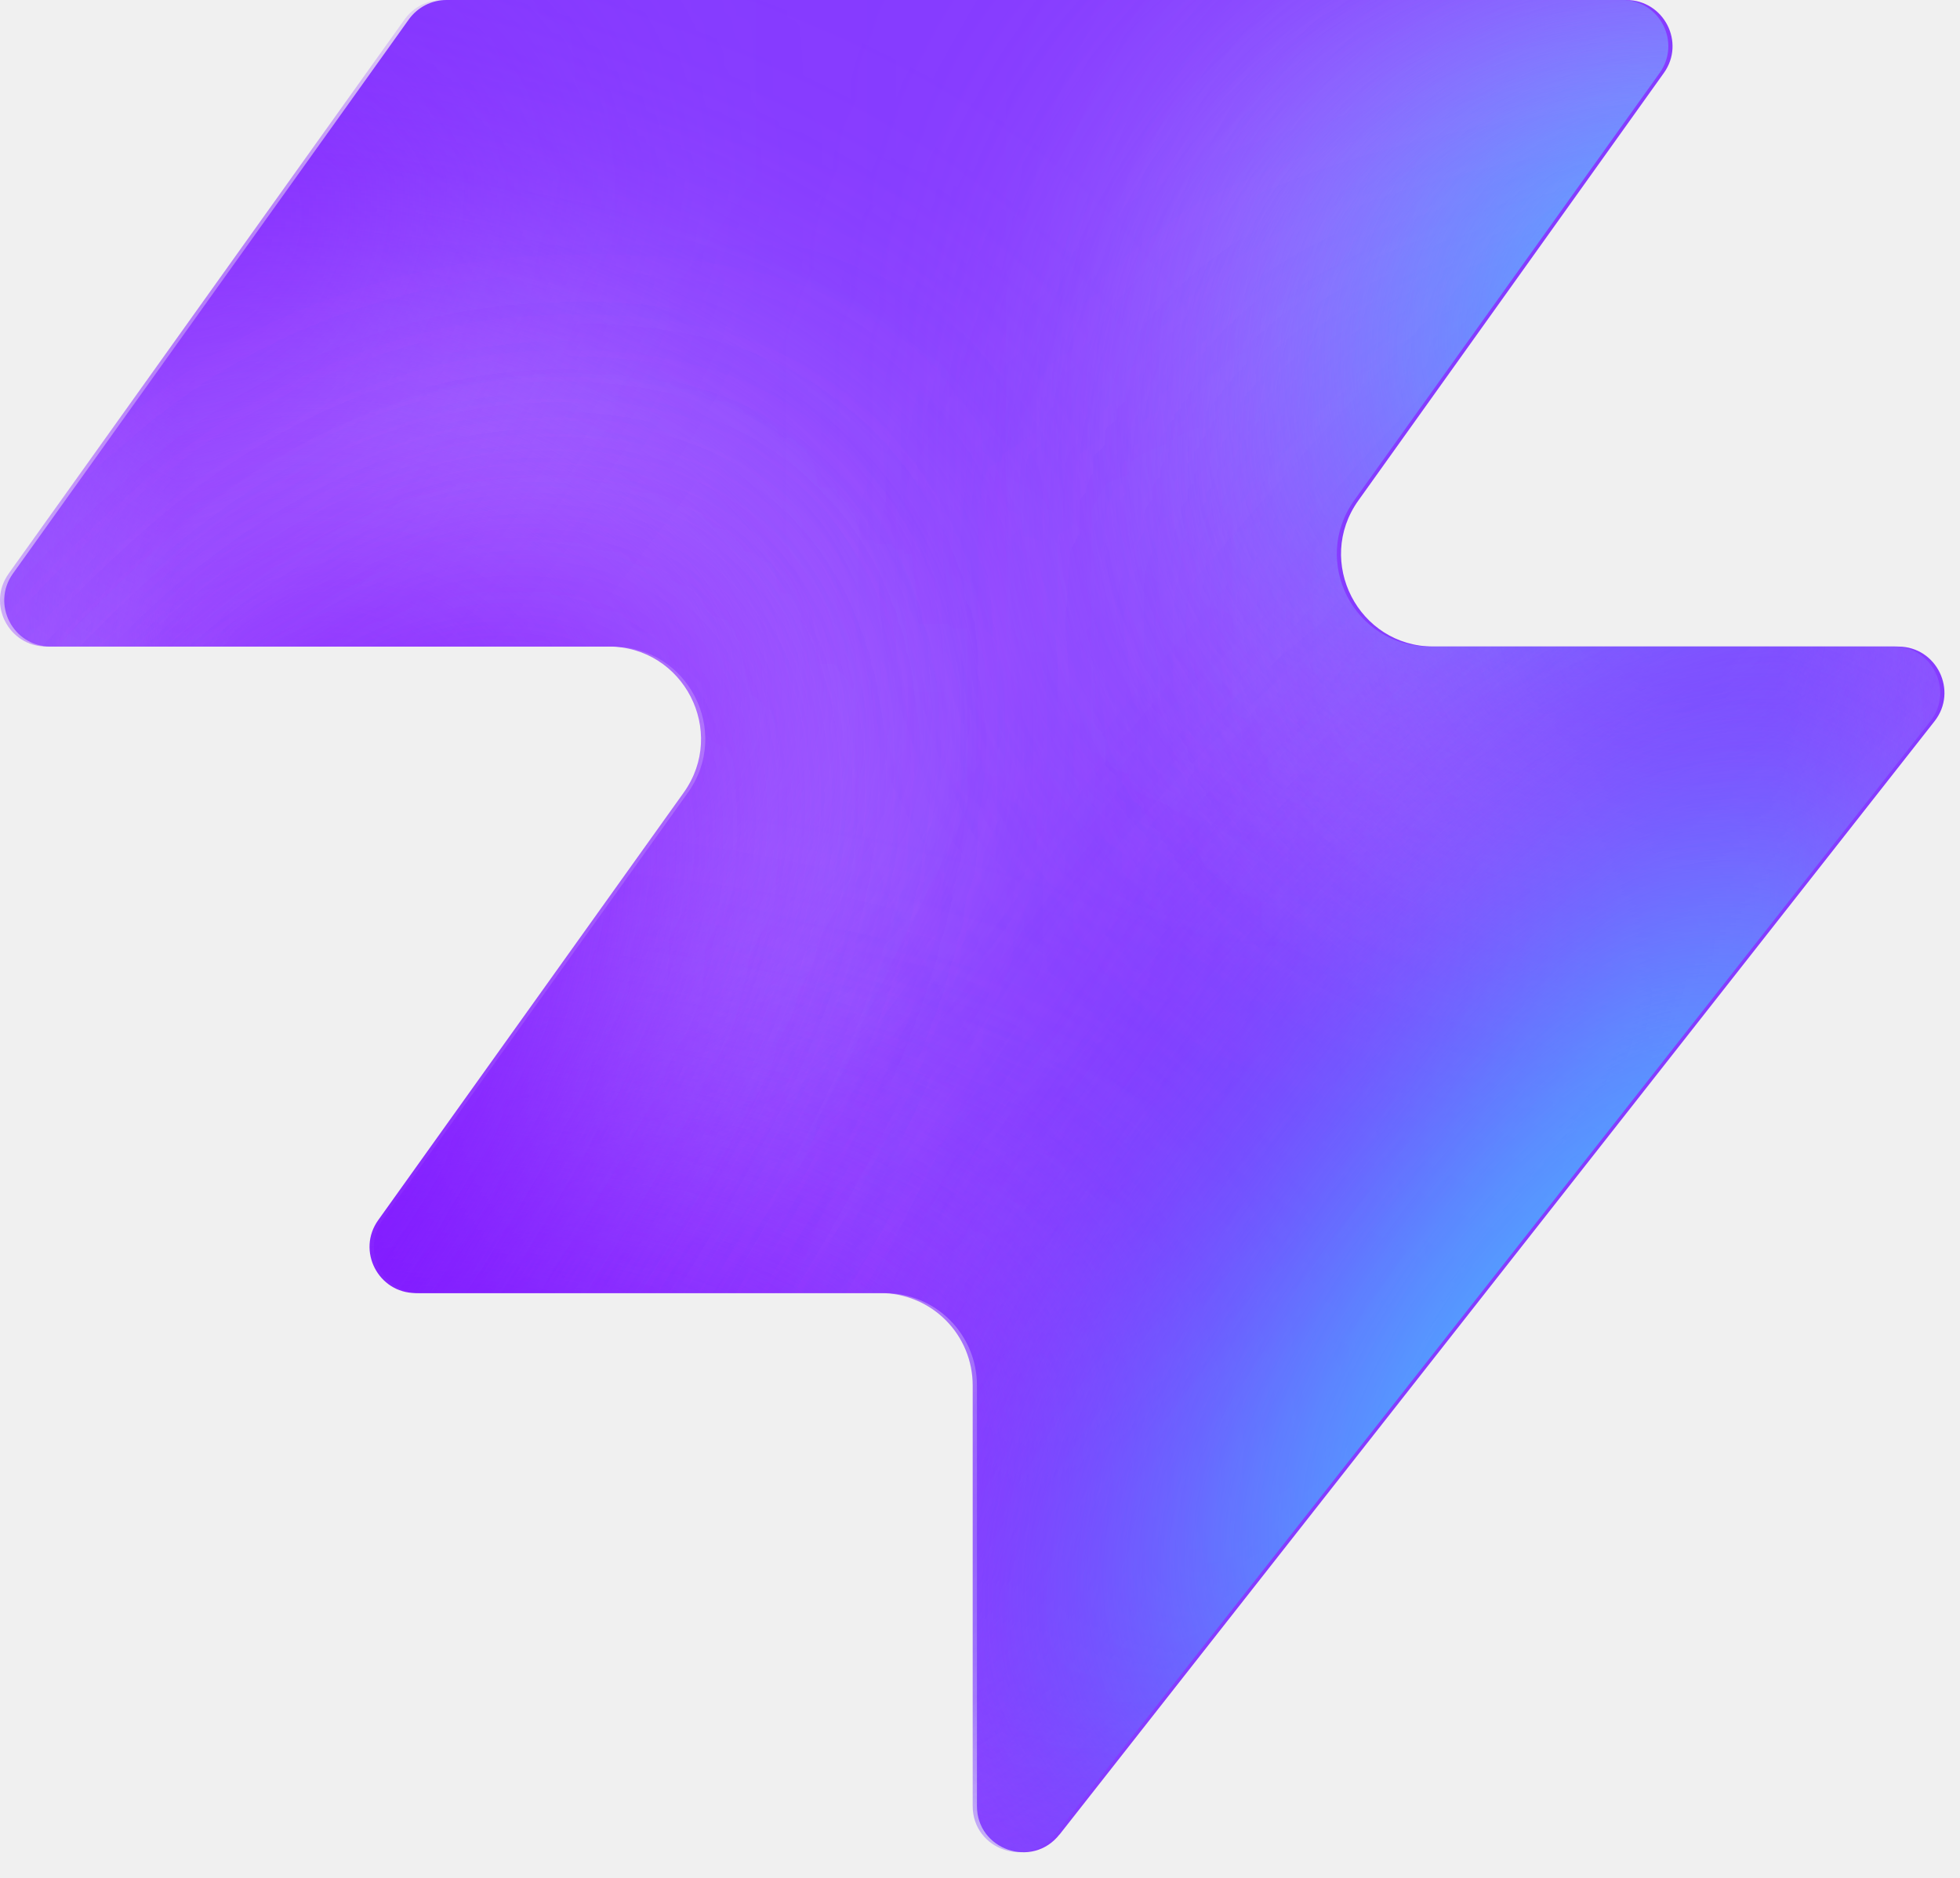
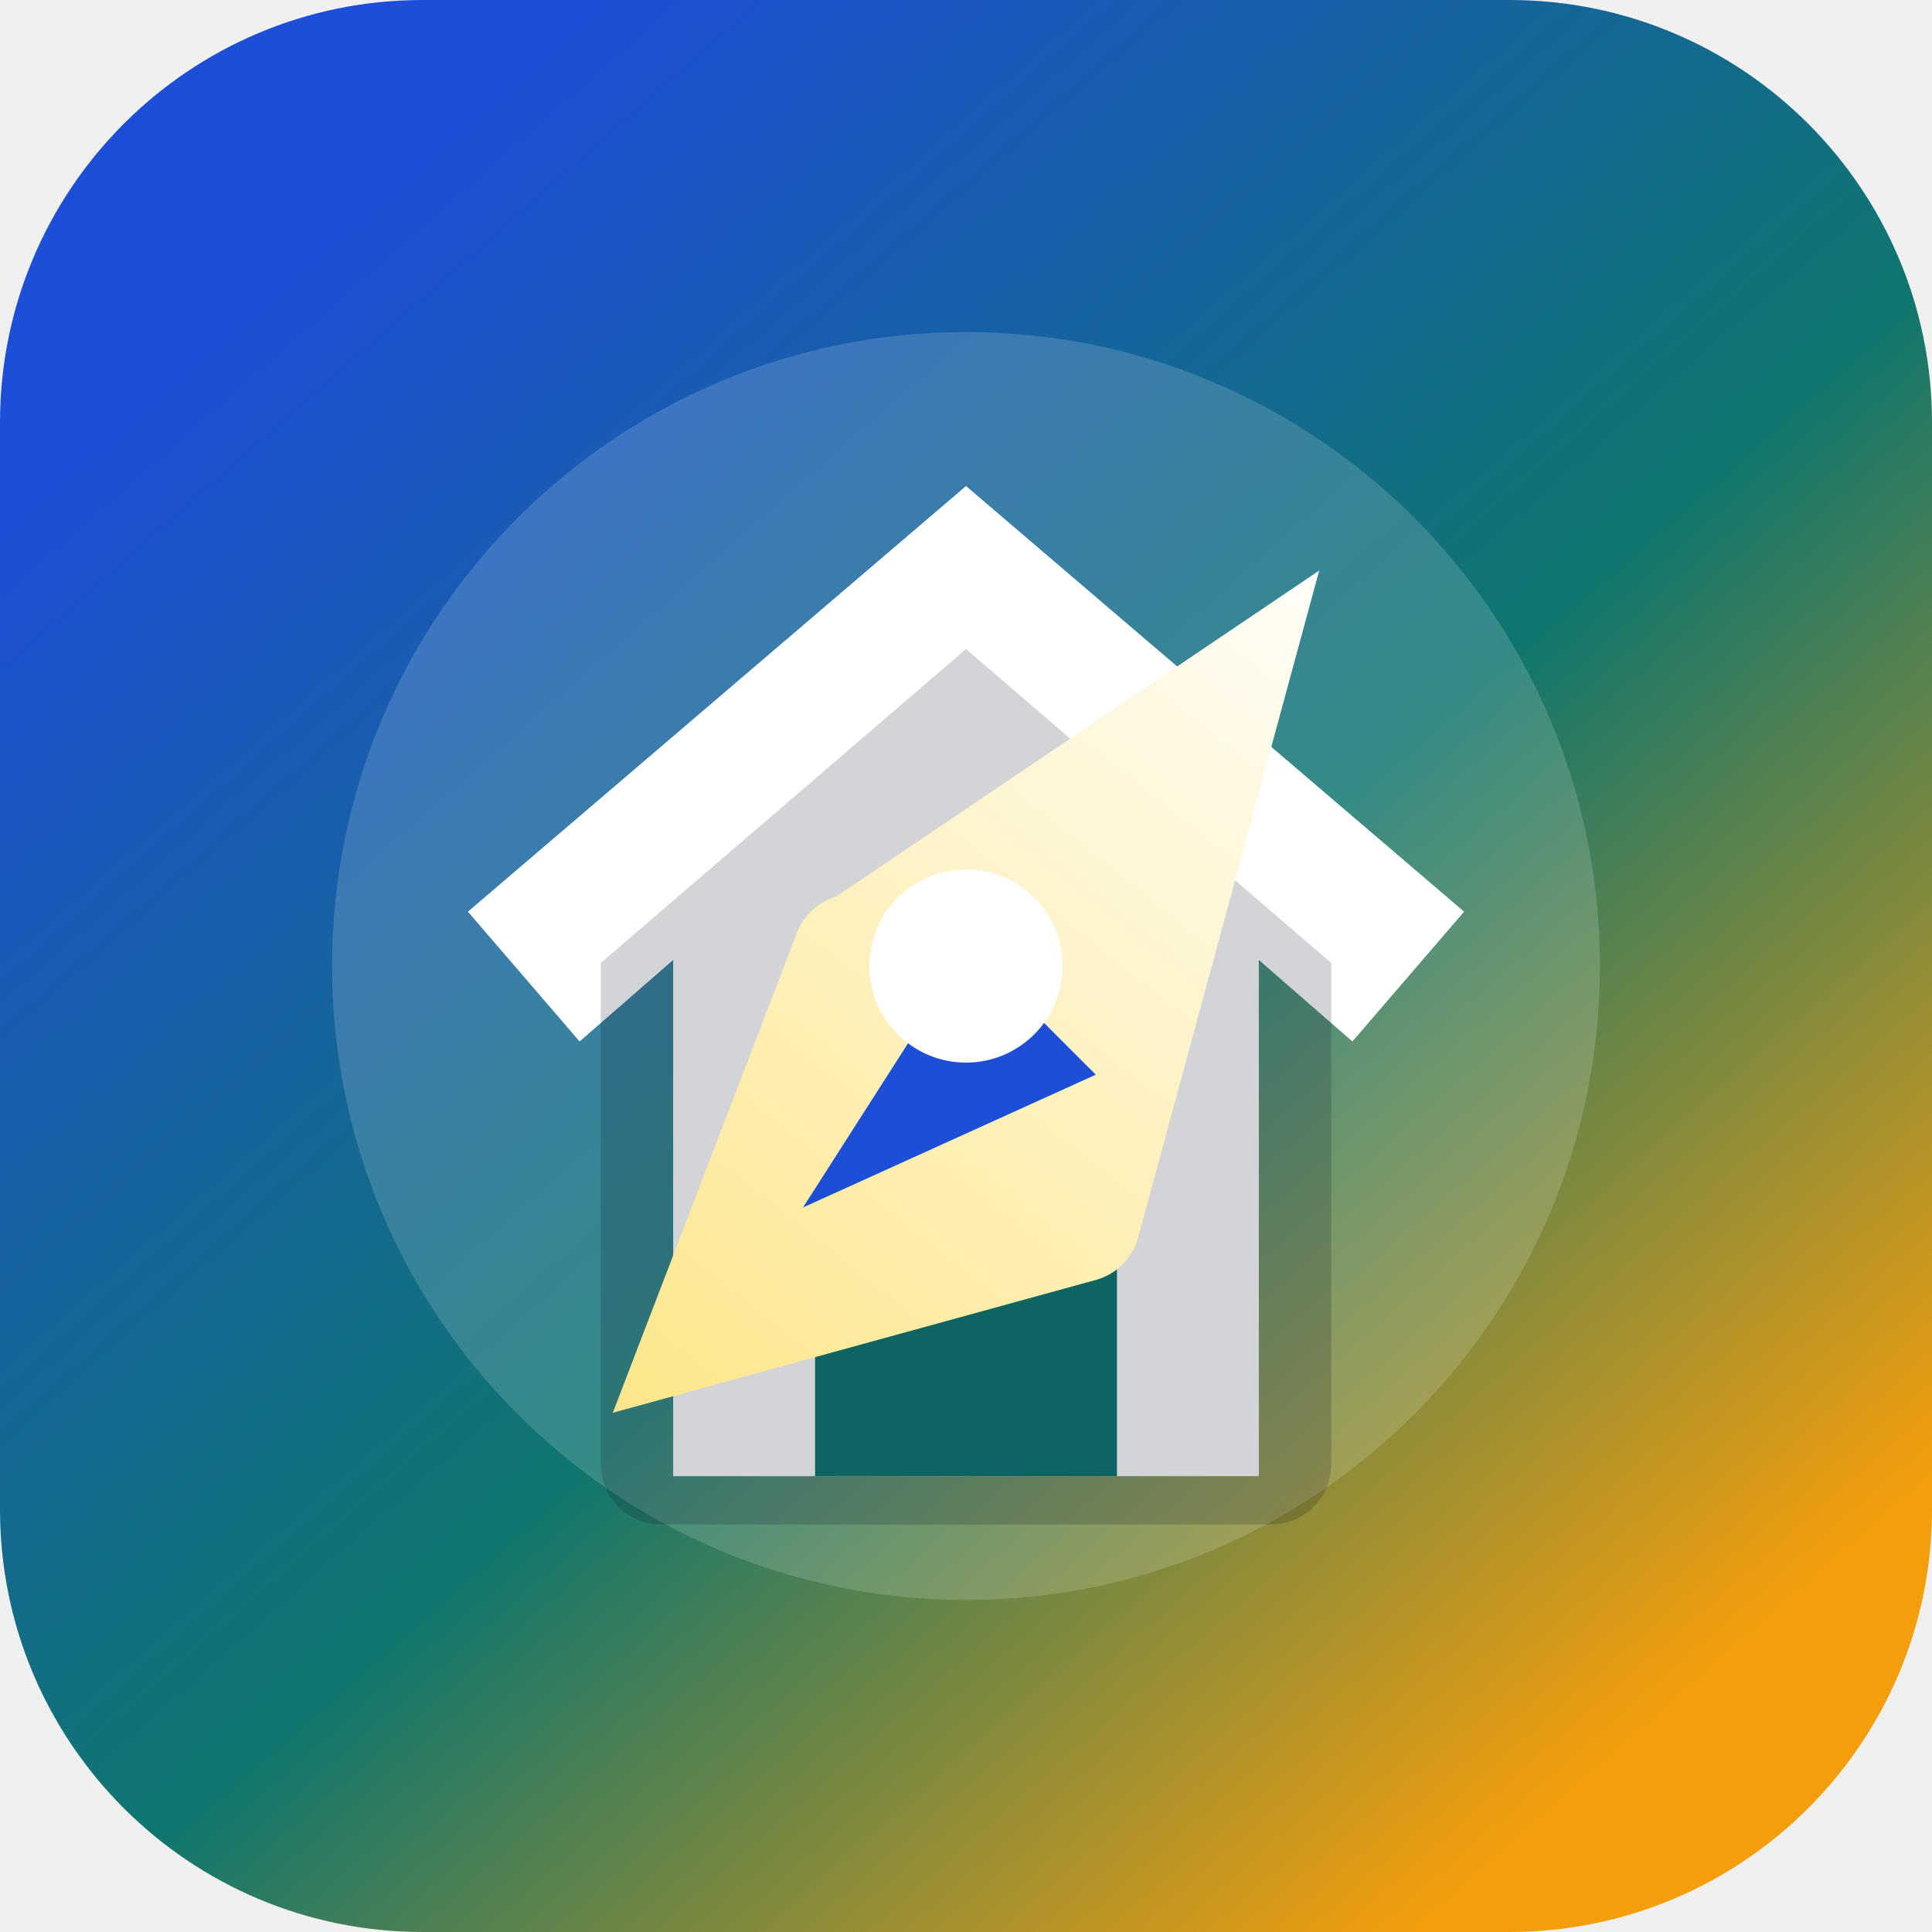
- <svg xmlns="http://www.w3.org/2000/svg" width="48" height="46" fill="none" viewBox="0 0 48 46">
-   <path fill="#863bff" d="M25.946 44.938c-.664.845-2.021.375-2.021-.698V33.937a2.26 2.26 0 0 0-2.262-2.262H10.287c-.92 0-1.456-1.04-.92-1.788l7.48-10.471c1.07-1.497 0-3.578-1.842-3.578H1.237c-.92 0-1.456-1.04-.92-1.788L10.013.474c.214-.297.556-.474.92-.474h28.894c.92 0 1.456 1.04.92 1.788l-7.48 10.471c-1.07 1.498 0 3.579 1.842 3.579h11.377c.943 0 1.473 1.088.89 1.83L25.947 44.94z" style="fill:#863bff;fill:color(display-p3 .525 .23 1);fill-opacity:1" />
-   <mask id="a" width="48" height="46" x="0" y="0" maskUnits="userSpaceOnUse" style="mask-type:alpha">
-     <path fill="#000" d="M25.842 44.938c-.664.844-2.021.375-2.021-.698V33.937a2.26 2.26 0 0 0-2.262-2.262H10.183c-.92 0-1.456-1.04-.92-1.788l7.48-10.471c1.07-1.498 0-3.579-1.842-3.579H1.133c-.92 0-1.456-1.04-.92-1.787L9.91.473c.214-.297.556-.474.92-.474h28.894c.92 0 1.456 1.04.92 1.788l-7.48 10.471c-1.07 1.498 0 3.578 1.842 3.578h11.377c.943 0 1.473 1.088.89 1.832L25.843 44.94z" style="fill:#000;fill-opacity:1" />
-   </mask>
-   <g mask="url(#a)">
-     <g filter="url(#b)">
-       <ellipse cx="5.508" cy="14.704" fill="#ede6ff" rx="5.508" ry="14.704" style="fill:#ede6ff;fill:color(display-p3 .927 .903 1);fill-opacity:1" transform="matrix(.00324 1 1 -.00324 -4.47 31.516)" />
-     </g>
-     <g filter="url(#c)">
-       <ellipse cx="10.399" cy="29.851" fill="#ede6ff" rx="10.399" ry="29.851" style="fill:#ede6ff;fill:color(display-p3 .927 .903 1);fill-opacity:1" transform="matrix(.00324 1 1 -.00324 -39.328 7.883)" />
-     </g>
-     <g filter="url(#d)">
-       <ellipse cx="5.508" cy="30.487" fill="#7e14ff" rx="5.508" ry="30.487" style="fill:#7e14ff;fill:color(display-p3 .492 .077 1);fill-opacity:1" transform="rotate(89.814 -25.913 -14.639)scale(1 -1)" />
-     </g>
-     <g filter="url(#e)">
-       <ellipse cx="5.508" cy="30.599" fill="#7e14ff" rx="5.508" ry="30.599" style="fill:#7e14ff;fill:color(display-p3 .492 .077 1);fill-opacity:1" transform="rotate(89.814 -32.644 -3.334)scale(1 -1)" />
-     </g>
-     <g filter="url(#f)">
-       <ellipse cx="5.508" cy="30.599" fill="#7e14ff" rx="5.508" ry="30.599" style="fill:#7e14ff;fill:color(display-p3 .492 .077 1);fill-opacity:1" transform="matrix(.00324 1 1 -.00324 -34.34 30.47)" />
-     </g>
-     <g filter="url(#g)">
-       <ellipse cx="14.072" cy="22.078" fill="#ede6ff" rx="14.072" ry="22.078" style="fill:#ede6ff;fill:color(display-p3 .927 .903 1);fill-opacity:1" transform="rotate(93.35 24.506 48.493)scale(-1 1)" />
-     </g>
-     <g filter="url(#h)">
-       <ellipse cx="3.47" cy="21.501" fill="#7e14ff" rx="3.47" ry="21.501" style="fill:#7e14ff;fill:color(display-p3 .492 .077 1);fill-opacity:1" transform="rotate(89.009 28.708 47.59)scale(-1 1)" />
-     </g>
-     <g filter="url(#i)">
-       <ellipse cx="3.47" cy="21.501" fill="#7e14ff" rx="3.47" ry="21.501" style="fill:#7e14ff;fill:color(display-p3 .492 .077 1);fill-opacity:1" transform="rotate(89.009 28.708 47.59)scale(-1 1)" />
-     </g>
-     <g filter="url(#j)">
-       <ellipse cx=".387" cy="8.972" fill="#7e14ff" rx="4.407" ry="29.108" style="fill:#7e14ff;fill:color(display-p3 .492 .077 1);fill-opacity:1" transform="rotate(39.51 .387 8.972)" />
-     </g>
-     <g filter="url(#k)">
-       <ellipse cx="47.523" cy="-6.092" fill="#7e14ff" rx="4.407" ry="29.108" style="fill:#7e14ff;fill:color(display-p3 .492 .077 1);fill-opacity:1" transform="rotate(37.892 47.523 -6.092)" />
-     </g>
-     <g filter="url(#l)">
-       <ellipse cx="41.412" cy="6.333" fill="#47bfff" rx="5.971" ry="9.665" style="fill:#47bfff;fill:color(display-p3 .28 .748 1);fill-opacity:1" transform="rotate(37.892 41.412 6.333)" />
-     </g>
-     <g filter="url(#m)">
-       <ellipse cx="-1.879" cy="38.332" fill="#7e14ff" rx="4.407" ry="29.108" style="fill:#7e14ff;fill:color(display-p3 .492 .077 1);fill-opacity:1" transform="rotate(37.892 -1.88 38.332)" />
-     </g>
-     <g filter="url(#n)">
-       <ellipse cx="-1.879" cy="38.332" fill="#7e14ff" rx="4.407" ry="29.108" style="fill:#7e14ff;fill:color(display-p3 .492 .077 1);fill-opacity:1" transform="rotate(37.892 -1.88 38.332)" />
-     </g>
-     <g filter="url(#o)">
-       <ellipse cx="35.651" cy="29.907" fill="#7e14ff" rx="4.407" ry="29.108" style="fill:#7e14ff;fill:color(display-p3 .492 .077 1);fill-opacity:1" transform="rotate(37.892 35.651 29.907)" />
-     </g>
-     <g filter="url(#p)">
-       <ellipse cx="38.418" cy="32.4" fill="#47bfff" rx="5.971" ry="15.297" style="fill:#47bfff;fill:color(display-p3 .28 .748 1);fill-opacity:1" transform="rotate(37.892 38.418 32.4)" />
-     </g>
-   </g>
+ <svg xmlns="http://www.w3.org/2000/svg" viewBox="0 0 64 64" role="img" aria-label="FirstHome Navigator AI">
  <defs>
-     <filter id="b" width="60.045" height="41.654" x="-19.77" y="16.149" color-interpolation-filters="sRGB" filterUnits="userSpaceOnUse">
-       <feFlood flood-opacity="0" result="BackgroundImageFix" />
-       <feBlend in="SourceGraphic" in2="BackgroundImageFix" result="shape" />
-       <feGaussianBlur result="effect1_foregroundBlur_2002_17158" stdDeviation="7.659" />
-     </filter>
-     <filter id="c" width="90.34" height="51.437" x="-54.613" y="-7.533" color-interpolation-filters="sRGB" filterUnits="userSpaceOnUse">
-       <feFlood flood-opacity="0" result="BackgroundImageFix" />
-       <feBlend in="SourceGraphic" in2="BackgroundImageFix" result="shape" />
-       <feGaussianBlur result="effect1_foregroundBlur_2002_17158" stdDeviation="7.659" />
-     </filter>
-     <filter id="d" width="79.355" height="29.4" x="-49.64" y="2.03" color-interpolation-filters="sRGB" filterUnits="userSpaceOnUse">
-       <feFlood flood-opacity="0" result="BackgroundImageFix" />
-       <feBlend in="SourceGraphic" in2="BackgroundImageFix" result="shape" />
-       <feGaussianBlur result="effect1_foregroundBlur_2002_17158" stdDeviation="4.596" />
-     </filter>
-     <filter id="e" width="79.579" height="29.4" x="-45.045" y="20.029" color-interpolation-filters="sRGB" filterUnits="userSpaceOnUse">
-       <feFlood flood-opacity="0" result="BackgroundImageFix" />
-       <feBlend in="SourceGraphic" in2="BackgroundImageFix" result="shape" />
-       <feGaussianBlur result="effect1_foregroundBlur_2002_17158" stdDeviation="4.596" />
-     </filter>
-     <filter id="f" width="79.579" height="29.4" x="-43.513" y="21.178" color-interpolation-filters="sRGB" filterUnits="userSpaceOnUse">
-       <feFlood flood-opacity="0" result="BackgroundImageFix" />
-       <feBlend in="SourceGraphic" in2="BackgroundImageFix" result="shape" />
-       <feGaussianBlur result="effect1_foregroundBlur_2002_17158" stdDeviation="4.596" />
-     </filter>
-     <filter id="g" width="74.749" height="58.852" x="15.756" y="-17.901" color-interpolation-filters="sRGB" filterUnits="userSpaceOnUse">
-       <feFlood flood-opacity="0" result="BackgroundImageFix" />
-       <feBlend in="SourceGraphic" in2="BackgroundImageFix" result="shape" />
-       <feGaussianBlur result="effect1_foregroundBlur_2002_17158" stdDeviation="7.659" />
-     </filter>
-     <filter id="h" width="61.377" height="25.362" x="23.548" y="2.284" color-interpolation-filters="sRGB" filterUnits="userSpaceOnUse">
-       <feFlood flood-opacity="0" result="BackgroundImageFix" />
-       <feBlend in="SourceGraphic" in2="BackgroundImageFix" result="shape" />
-       <feGaussianBlur result="effect1_foregroundBlur_2002_17158" stdDeviation="4.596" />
-     </filter>
-     <filter id="i" width="61.377" height="25.362" x="23.548" y="2.284" color-interpolation-filters="sRGB" filterUnits="userSpaceOnUse">
-       <feFlood flood-opacity="0" result="BackgroundImageFix" />
-       <feBlend in="SourceGraphic" in2="BackgroundImageFix" result="shape" />
-       <feGaussianBlur result="effect1_foregroundBlur_2002_17158" stdDeviation="4.596" />
-     </filter>
-     <filter id="j" width="56.045" height="63.649" x="-27.636" y="-22.853" color-interpolation-filters="sRGB" filterUnits="userSpaceOnUse">
-       <feFlood flood-opacity="0" result="BackgroundImageFix" />
-       <feBlend in="SourceGraphic" in2="BackgroundImageFix" result="shape" />
-       <feGaussianBlur result="effect1_foregroundBlur_2002_17158" stdDeviation="4.596" />
-     </filter>
-     <filter id="k" width="54.814" height="64.646" x="20.116" y="-38.415" color-interpolation-filters="sRGB" filterUnits="userSpaceOnUse">
-       <feFlood flood-opacity="0" result="BackgroundImageFix" />
-       <feBlend in="SourceGraphic" in2="BackgroundImageFix" result="shape" />
-       <feGaussianBlur result="effect1_foregroundBlur_2002_17158" stdDeviation="4.596" />
-     </filter>
-     <filter id="l" width="33.541" height="35.313" x="24.641" y="-11.323" color-interpolation-filters="sRGB" filterUnits="userSpaceOnUse">
-       <feFlood flood-opacity="0" result="BackgroundImageFix" />
-       <feBlend in="SourceGraphic" in2="BackgroundImageFix" result="shape" />
-       <feGaussianBlur result="effect1_foregroundBlur_2002_17158" stdDeviation="4.596" />
-     </filter>
-     <filter id="m" width="54.814" height="64.646" x="-29.286" y="6.009" color-interpolation-filters="sRGB" filterUnits="userSpaceOnUse">
-       <feFlood flood-opacity="0" result="BackgroundImageFix" />
-       <feBlend in="SourceGraphic" in2="BackgroundImageFix" result="shape" />
-       <feGaussianBlur result="effect1_foregroundBlur_2002_17158" stdDeviation="4.596" />
-     </filter>
-     <filter id="n" width="54.814" height="64.646" x="-29.286" y="6.009" color-interpolation-filters="sRGB" filterUnits="userSpaceOnUse">
-       <feFlood flood-opacity="0" result="BackgroundImageFix" />
-       <feBlend in="SourceGraphic" in2="BackgroundImageFix" result="shape" />
-       <feGaussianBlur result="effect1_foregroundBlur_2002_17158" stdDeviation="4.596" />
-     </filter>
-     <filter id="o" width="54.814" height="64.646" x="8.244" y="-2.416" color-interpolation-filters="sRGB" filterUnits="userSpaceOnUse">
-       <feFlood flood-opacity="0" result="BackgroundImageFix" />
-       <feBlend in="SourceGraphic" in2="BackgroundImageFix" result="shape" />
-       <feGaussianBlur result="effect1_foregroundBlur_2002_17158" stdDeviation="4.596" />
-     </filter>
-     <filter id="p" width="39.409" height="43.623" x="18.713" y="10.588" color-interpolation-filters="sRGB" filterUnits="userSpaceOnUse">
-       <feFlood flood-opacity="0" result="BackgroundImageFix" />
-       <feBlend in="SourceGraphic" in2="BackgroundImageFix" result="shape" />
-       <feGaussianBlur result="effect1_foregroundBlur_2002_17158" stdDeviation="4.596" />
-     </filter>
+     <linearGradient id="firsthome-bg" x1="10" x2="54" y1="8" y2="58" gradientUnits="userSpaceOnUse">
+       <stop offset="0" stop-color="#1D4ED8" />
+       <stop offset="0.55" stop-color="#0F766E" />
+       <stop offset="1" stop-color="#F59E0B" />
+     </linearGradient>
+     <linearGradient id="firsthome-needle" x1="21" x2="45" y1="47" y2="17" gradientUnits="userSpaceOnUse">
+       <stop offset="0" stop-color="#FDE68A" />
+       <stop offset="1" stop-color="#FFFFFF" />
+     </linearGradient>
  </defs>
+   <rect width="64" height="64" rx="14" fill="url(#firsthome-bg)" />
+   <circle cx="32" cy="32" r="21" fill="#FFFFFF" opacity="0.16" />
+   <path fill="#FFFFFF" d="M15.5 30.2 32 16.1l16.5 14.1-3.7 4.3-3.1-2.7v17.1H22.3V31.8l-3.1 2.7-3.7-4.3Z" />
+   <path fill="#0F766E" d="M27 38.2c0-2.8 2.2-5 5-5s5 2.2 5 5v10.7H27V38.2Z" />
+   <path fill="#0B1220" opacity="0.18" d="M21.9 50.5h20.2a2 2 0 0 0 2-2V31.9l-12.1-10.4-12.1 10.4v16.6a2 2 0 0 0 2 2Z" />
+   <path fill="url(#firsthome-needle)" d="m43.7 18.9-6 22.1a2 2 0 0 1-1.4 1.4l-16 4.4 6.1-15.9a2 2 0 0 1 1.3-1.2l16-10.8Z" />
+   <path fill="#1D4ED8" d="m32.1 31.4 4.2 4.2-9.7 4.4 5.5-8.6Z" />
+   <circle cx="32" cy="32" r="3.2" fill="#FFFFFF" />
</svg>
